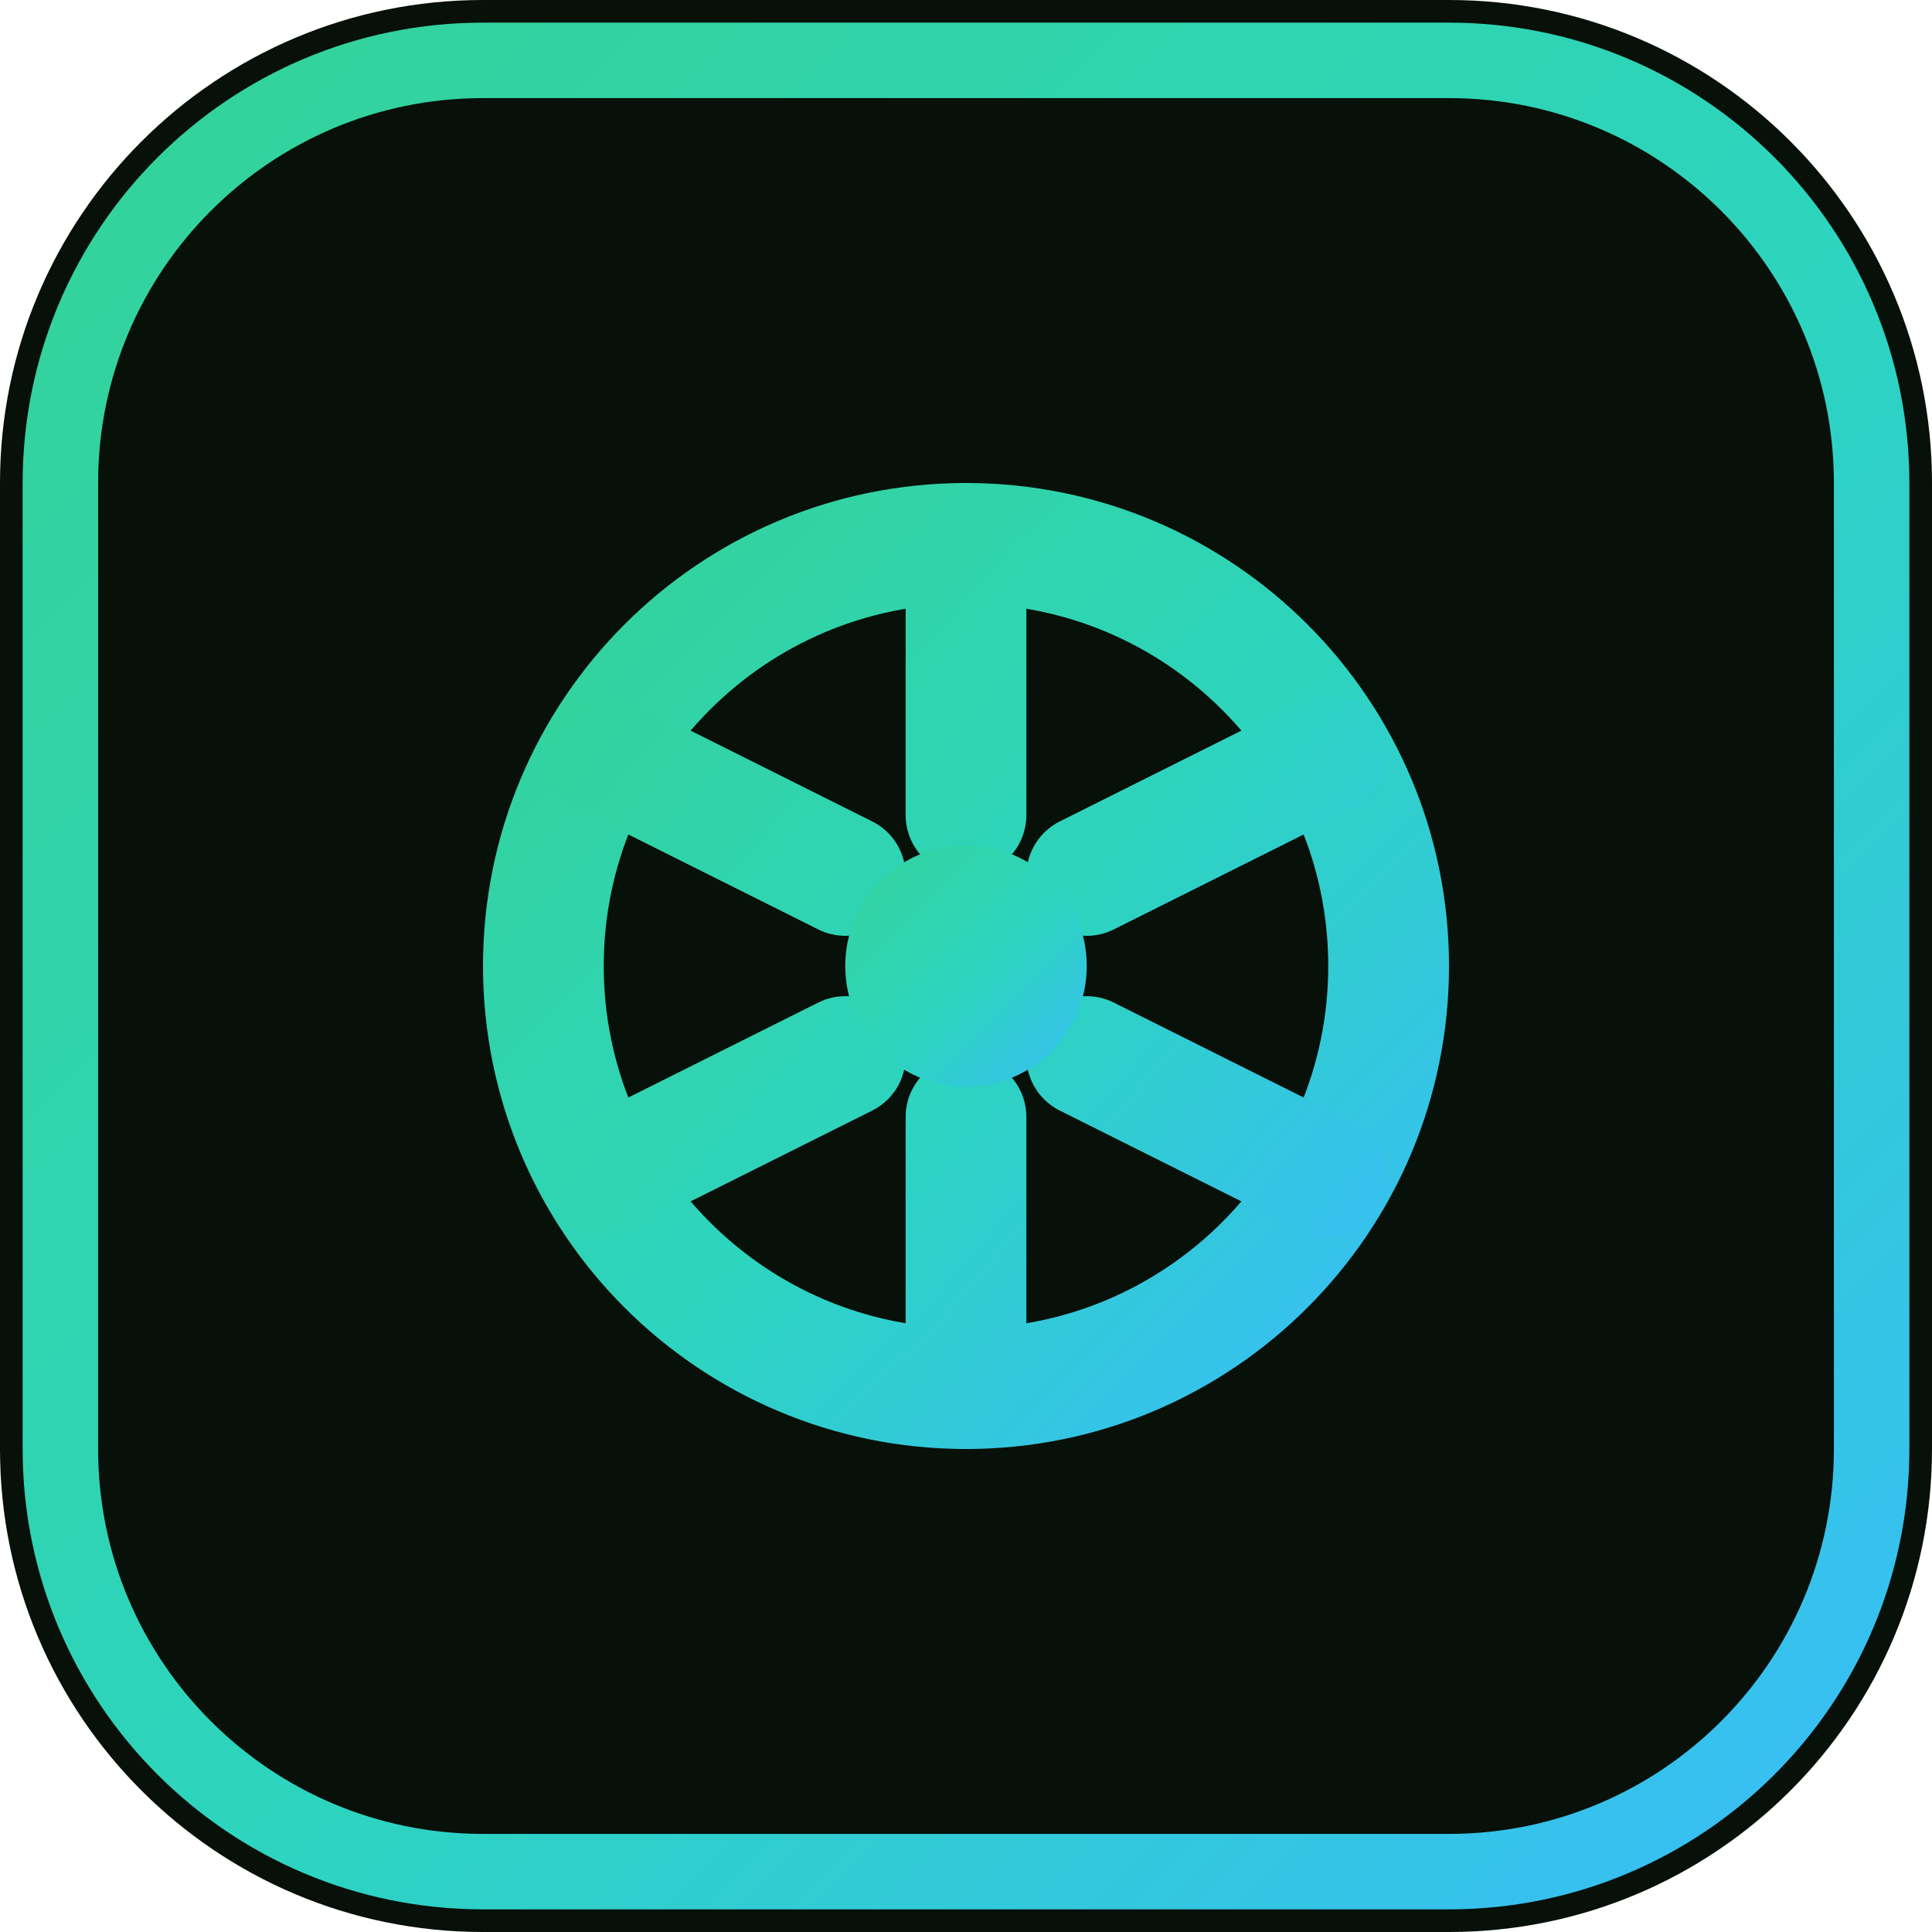
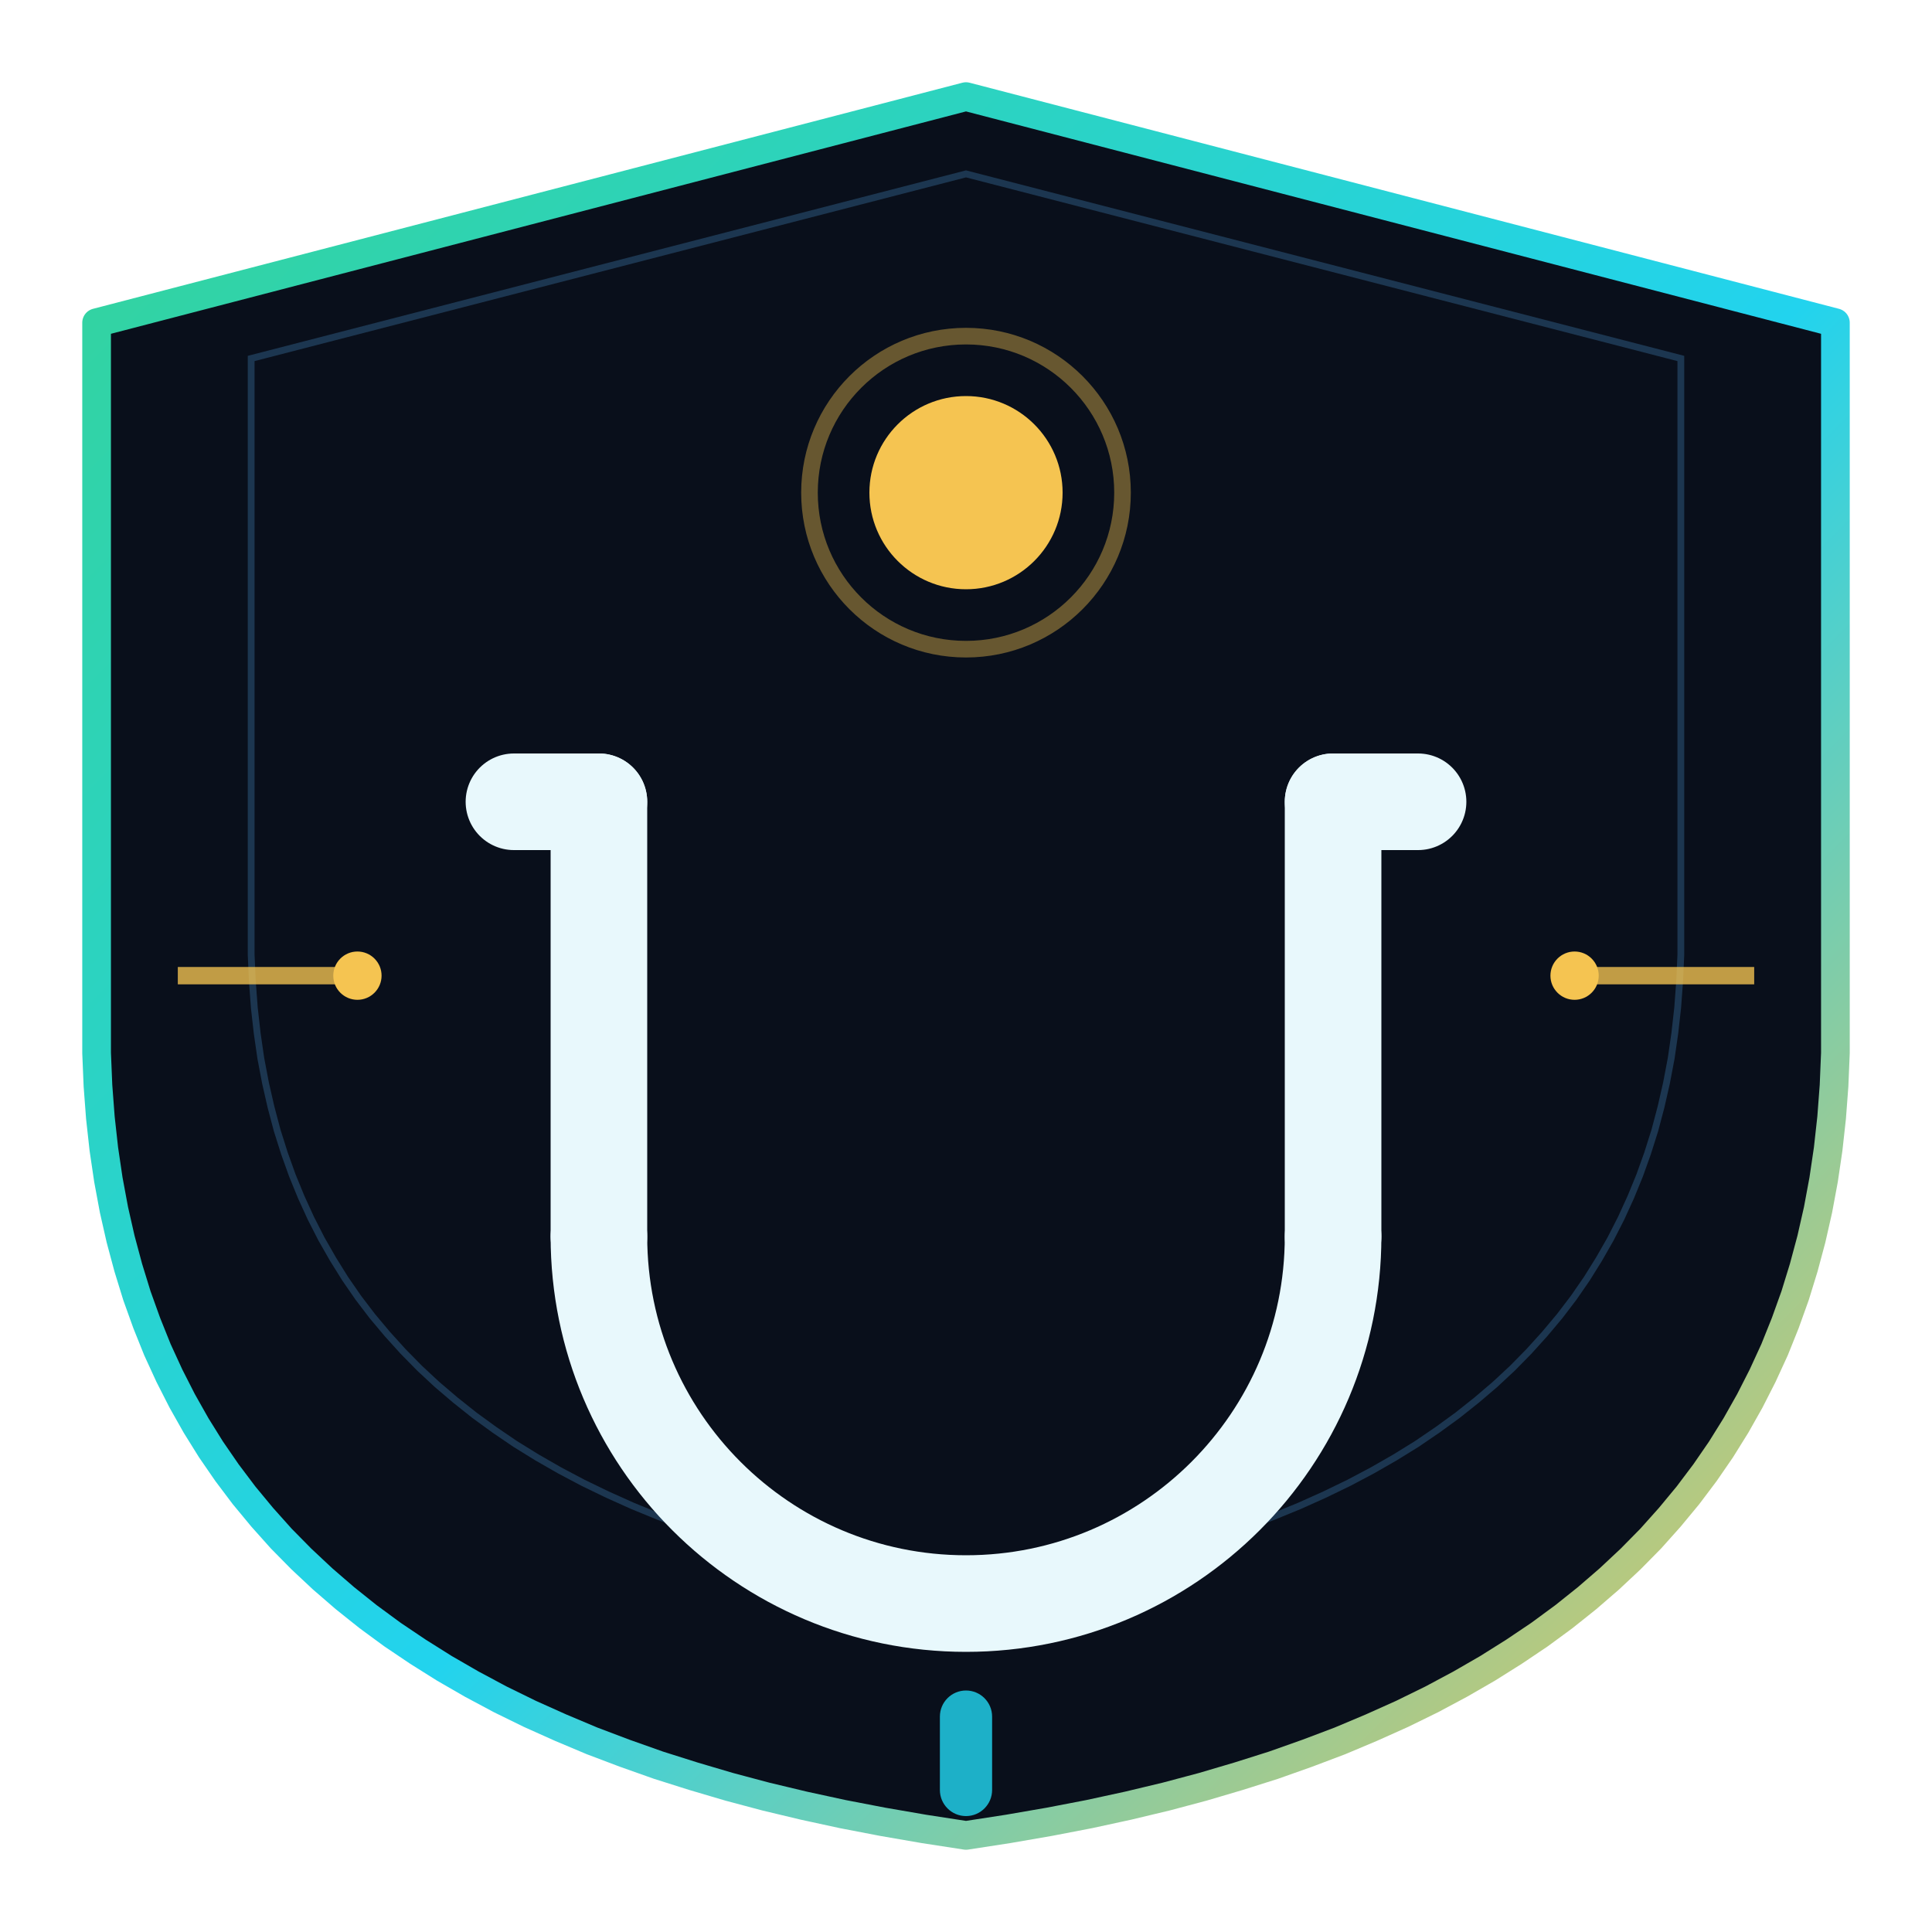
- <svg xmlns="http://www.w3.org/2000/svg" viewBox="0 0 64 64">
+ <svg xmlns="http://www.w3.org/2000/svg" viewBox="0 0 128 128" role="img" aria-label="شعار أبو نواف — Abu Nawaf Ethical Hacker">
  <defs>
-     <linearGradient id="g" x1="0" y1="0" x2="1" y2="1">
-       <stop offset="0%" stop-color="#34d399" />
-       <stop offset="55%" stop-color="#2dd4bf" />
-       <stop offset="100%" stop-color="#38bdf8" />
+     <linearGradient id="anRim" x1="0" y1="0" x2="1" y2="1">
+       <stop offset="0" stop-color="#34D399" />
+       <stop offset=".55" stop-color="#22D3EE" />
+       <stop offset="1" stop-color="#F5C451" />
    </linearGradient>
  </defs>
-   <rect width="64" height="64" rx="16" fill="#071009" />
-   <rect x="2" y="2" width="60" height="60" rx="14" fill="none" stroke="url(#g)" stroke-width="2.5" />
-   <g fill="none" stroke="url(#g)" stroke-width="4" stroke-linecap="round">
-     <circle cx="32" cy="32" r="14" />
-     <path d="M32 18v9M44 25l-8 4M44 39l-8-4M32 46v-9M20 39l8-4M20 25l8 4" />
-   </g>
-   <circle cx="32" cy="32" r="4" fill="url(#g)" />
+   <path d="M64.0 6.4 L121.6 21.38 L121.6 69.76 L121.6 69.76 L121.51 71.93 L121.35 74.05 L121.12 76.13 L120.82 78.16 L120.45 80.15 L120.01 82.09 L119.5 83.99 L118.93 85.84 L118.28 87.65 L117.57 89.42 L116.78 91.14 L115.93 92.81 L115.01 94.44 L114.02 96.03 L112.96 97.57 L111.83 99.07 L110.63 100.52 L109.37 101.93 L108.03 103.29 L106.62 104.61 L105.15 105.88 L103.61 107.11 L101.99 108.3 L100.31 109.43 L98.56 110.53 L96.74 111.58 L94.85 112.59 L92.89 113.55 L90.86 114.46 L88.77 115.34 L86.6 116.16 L84.37 116.95 L82.06 117.68 L79.69 118.38 L77.25 119.03 L74.74 119.63 L72.16 120.19 L69.51 120.7 L66.79 121.17 L64.0 121.6 L61.21 121.17 L58.49 120.7 L55.84 120.19 L53.26 119.63 L50.75 119.03 L48.31 118.38 L45.94 117.68 L43.63 116.95 L41.4 116.16 L39.23 115.34 L37.14 114.46 L35.11 113.55 L33.15 112.59 L31.26 111.58 L29.44 110.53 L27.69 109.43 L26.01 108.3 L24.39 107.11 L22.85 105.88 L21.38 104.61 L19.97 103.29 L18.63 101.93 L17.37 100.52 L16.17 99.07 L15.04 97.57 L13.98 96.03 L12.99 94.44 L12.07 92.81 L11.22 91.14 L10.43 89.42 L9.72 87.65 L9.07 85.84 L8.5 83.99 L7.99 82.09 L7.55 80.15 L7.18 78.16 L6.88 76.13 L6.65 74.05 L6.49 71.93 L6.4 69.76 L6.4 21.38 Z" fill="#090F1B" stroke="url(#anRim)" stroke-width="1.9" stroke-linejoin="round" />
+   <path d="M64.0 11.52 L111.36 23.75 L111.36 63.26 L111.36 63.26 L111.28 65.03 L111.15 66.77 L110.96 68.46 L110.72 70.12 L110.41 71.75 L110.05 73.33 L109.64 74.88 L109.16 76.4 L108.63 77.88 L108.04 79.32 L107.4 80.72 L106.7 82.09 L105.94 83.42 L105.13 84.72 L104.26 85.98 L103.33 87.2 L102.34 88.38 L101.3 89.53 L100.2 90.65 L99.05 91.72 L97.83 92.76 L96.56 93.77 L95.24 94.73 L93.86 95.67 L92.42 96.56 L90.92 97.42 L89.37 98.24 L87.76 99.02 L86.09 99.77 L84.36 100.48 L82.58 101.16 L80.75 101.8 L78.85 102.4 L76.9 102.97 L74.89 103.5 L72.83 103.99 L70.71 104.45 L68.53 104.87 L66.29 105.25 L64.0 105.6 L61.71 105.25 L59.47 104.87 L57.29 104.45 L55.17 103.99 L53.11 103.5 L51.1 102.97 L49.15 102.4 L47.25 101.8 L45.42 101.16 L43.64 100.48 L41.91 99.77 L40.24 99.02 L38.63 98.24 L37.08 97.42 L35.58 96.56 L34.14 95.67 L32.76 94.73 L31.44 93.77 L30.17 92.76 L28.95 91.72 L27.8 90.65 L26.7 89.53 L25.66 88.38 L24.67 87.2 L23.74 85.98 L22.87 84.72 L22.06 83.42 L21.3 82.09 L20.6 80.72 L19.96 79.32 L19.37 77.88 L18.84 76.4 L18.36 74.88 L17.95 73.33 L17.59 71.75 L17.28 70.12 L17.04 68.46 L16.85 66.77 L16.72 65.03 L16.64 63.26 L16.64 23.75 Z" fill="none" stroke="#1C3650" stroke-width=".45" />
+   <path d="M39.68 81.92 A24.32 24.32 0 0 0 88.32 81.92" fill="none" stroke="#E8F8FC" stroke-width="6.4" stroke-linecap="round" />
+   <path d="M39.68 53.12 L39.68 81.92 M88.32 53.12 L88.32 81.92" fill="none" stroke="#E8F8FC" stroke-width="6.4" stroke-linecap="round" />
+   <path d="M34.05 53.12 L39.68 53.12 M88.32 53.12 L93.95 53.12" fill="none" stroke="#E8F8FC" stroke-width="6.4" stroke-linecap="round" />
+   <circle cx="64.0" cy="32.64" r="10.37" fill="none" stroke="#F5C451" stroke-opacity=".4" stroke-width="1.1" />
+   <circle cx="64.0" cy="32.64" r="6.4" fill="#F5C451" />
+   <path d="M116.22 64.64 H104.32" stroke="#F5C451" stroke-opacity=".78" stroke-width="1.15" />
+   <path d="M11.78 64.64 H23.68" stroke="#F5C451" stroke-opacity=".78" stroke-width="1.15" />
+   <circle cx="104.32" cy="64.64" r="1.6" fill="#F5C451" />
+   <circle cx="23.68" cy="64.64" r="1.6" fill="#F5C451" />
+   <rect x="62.27" y="112.0" width="3.46" height="8.32" rx="1.73" fill="#22D3EE" fill-opacity=".82" />
</svg>
